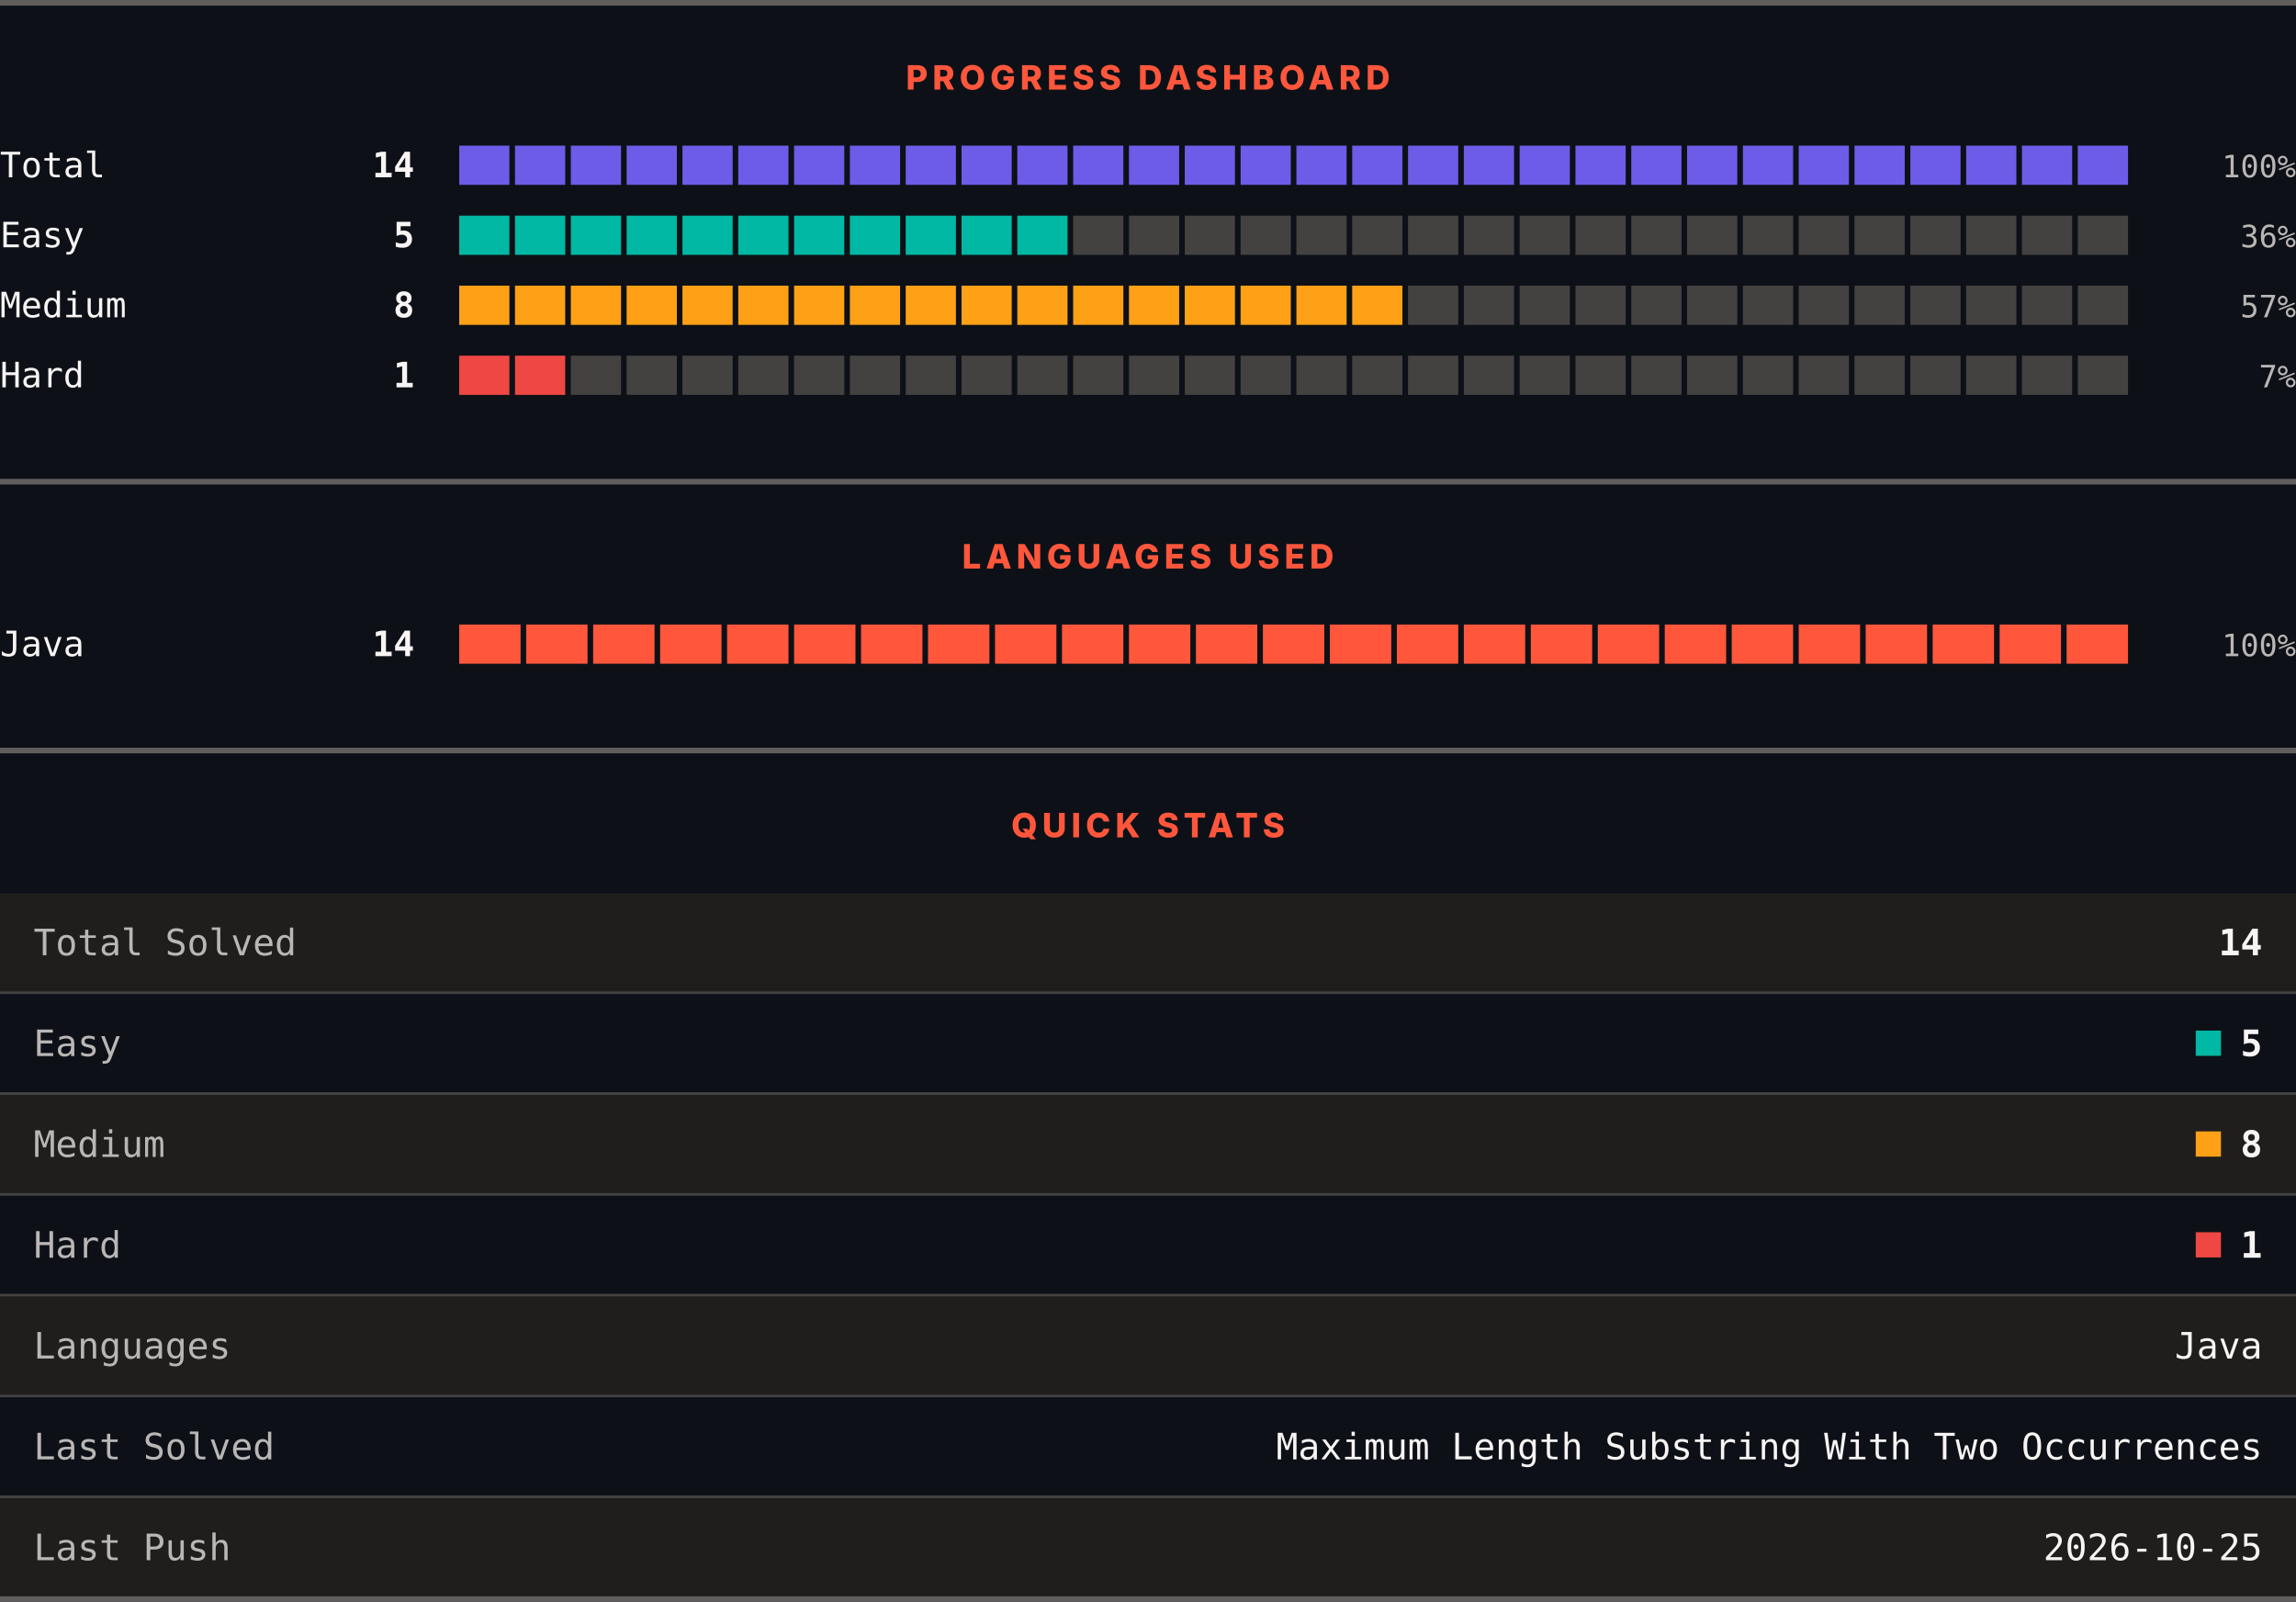
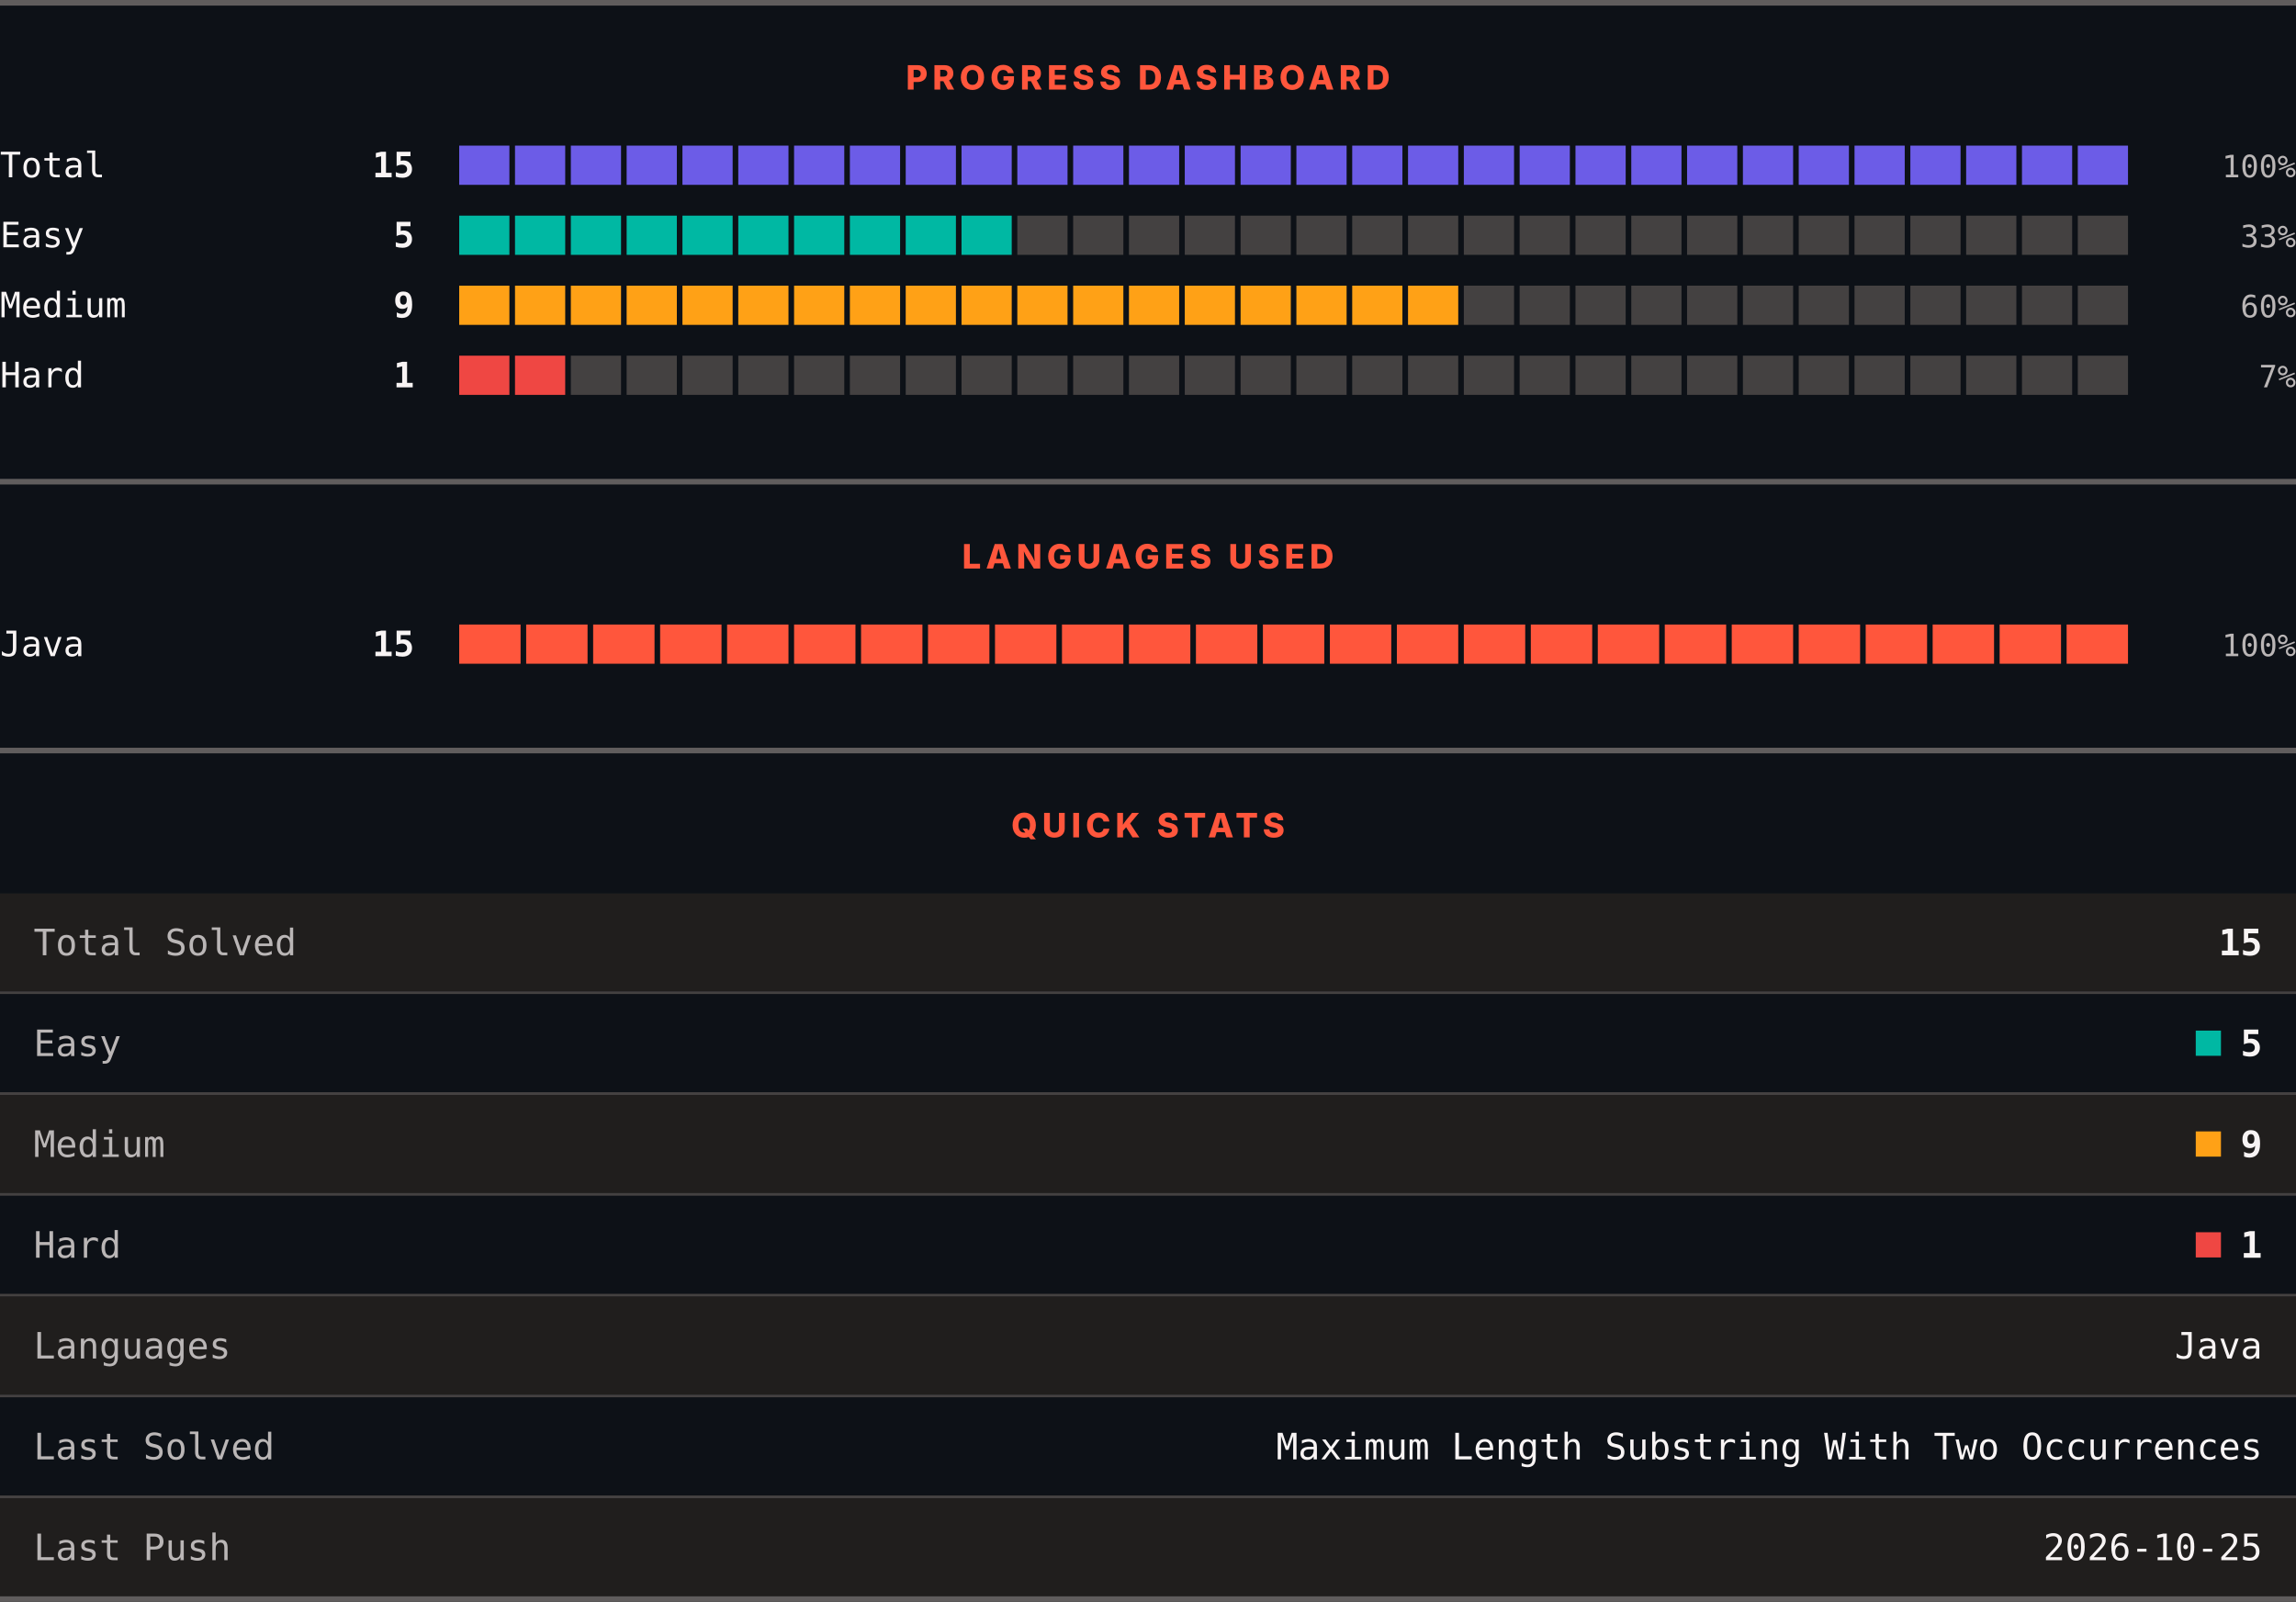
<svg xmlns="http://www.w3.org/2000/svg" width="820" height="572" viewBox="0 0 820 572" role="img" aria-label="LeetCode progress, languages and quick stats">
  <rect width="820" height="572" fill="#0d1117" />
  <rect x="0" y="0" width="820" height="2" fill="#605d5d" />
  <text x="410" y="32" text-anchor="middle" font-family="Archivo, system-ui, -apple-system, Segoe UI, sans-serif" font-size="12" font-weight="800" letter-spacing="1.68" fill="#ff563c">PROGRESS DASHBOARD</text>
  <text x="0" y="63.3" font-family="ui-monospace, SFMono-Regular, Menlo, Consolas, monospace" font-size="12.5" fill="#f8f4f4">Total</text>
-   <text x="148" y="63.3" text-anchor="end" font-family="ui-monospace, SFMono-Regular, Menlo, Consolas, monospace" font-size="12.5" font-weight="700" fill="#f8f4f4">14</text>
+   <text x="148" y="63.3" text-anchor="end" font-family="ui-monospace, SFMono-Regular, Menlo, Consolas, monospace" font-size="12.5" font-weight="700" fill="#f8f4f4">15</text>
  <rect x="164.00" y="52" width="17.93" height="14" fill="#6c5ce7" />
  <rect x="183.93" y="52" width="17.93" height="14" fill="#6c5ce7" />
  <rect x="203.87" y="52" width="17.93" height="14" fill="#6c5ce7" />
  <rect x="223.80" y="52" width="17.93" height="14" fill="#6c5ce7" />
  <rect x="243.73" y="52" width="17.93" height="14" fill="#6c5ce7" />
  <rect x="263.67" y="52" width="17.93" height="14" fill="#6c5ce7" />
  <rect x="283.60" y="52" width="17.93" height="14" fill="#6c5ce7" />
  <rect x="303.53" y="52" width="17.93" height="14" fill="#6c5ce7" />
  <rect x="323.47" y="52" width="17.93" height="14" fill="#6c5ce7" />
  <rect x="343.40" y="52" width="17.93" height="14" fill="#6c5ce7" />
  <rect x="363.33" y="52" width="17.93" height="14" fill="#6c5ce7" />
  <rect x="383.27" y="52" width="17.93" height="14" fill="#6c5ce7" />
  <rect x="403.20" y="52" width="17.93" height="14" fill="#6c5ce7" />
  <rect x="423.13" y="52" width="17.93" height="14" fill="#6c5ce7" />
  <rect x="443.07" y="52" width="17.93" height="14" fill="#6c5ce7" />
  <rect x="463.00" y="52" width="17.93" height="14" fill="#6c5ce7" />
  <rect x="482.93" y="52" width="17.93" height="14" fill="#6c5ce7" />
  <rect x="502.87" y="52" width="17.93" height="14" fill="#6c5ce7" />
  <rect x="522.80" y="52" width="17.93" height="14" fill="#6c5ce7" />
  <rect x="542.73" y="52" width="17.93" height="14" fill="#6c5ce7" />
  <rect x="562.67" y="52" width="17.93" height="14" fill="#6c5ce7" />
  <rect x="582.60" y="52" width="17.93" height="14" fill="#6c5ce7" />
  <rect x="602.53" y="52" width="17.93" height="14" fill="#6c5ce7" />
  <rect x="622.47" y="52" width="17.93" height="14" fill="#6c5ce7" />
  <rect x="642.40" y="52" width="17.93" height="14" fill="#6c5ce7" />
  <rect x="662.33" y="52" width="17.93" height="14" fill="#6c5ce7" />
  <rect x="682.27" y="52" width="17.93" height="14" fill="#6c5ce7" />
  <rect x="702.20" y="52" width="17.93" height="14" fill="#6c5ce7" />
  <rect x="722.13" y="52" width="17.93" height="14" fill="#6c5ce7" />
  <rect x="742.07" y="52" width="17.93" height="14" fill="#6c5ce7" />
  <text x="820" y="63.3" text-anchor="end" font-family="ui-monospace, SFMono-Regular, Menlo, Consolas, monospace" font-size="11" fill="#bab6b6">100%</text>
  <text x="0" y="88.3" font-family="ui-monospace, SFMono-Regular, Menlo, Consolas, monospace" font-size="12.5" fill="#f8f4f4">Easy</text>
  <text x="148" y="88.3" text-anchor="end" font-family="ui-monospace, SFMono-Regular, Menlo, Consolas, monospace" font-size="12.5" font-weight="700" fill="#f8f4f4">5</text>
  <rect x="164.00" y="77" width="17.93" height="14" fill="#00b8a3" />
  <rect x="183.93" y="77" width="17.93" height="14" fill="#00b8a3" />
  <rect x="203.87" y="77" width="17.93" height="14" fill="#00b8a3" />
  <rect x="223.80" y="77" width="17.93" height="14" fill="#00b8a3" />
  <rect x="243.73" y="77" width="17.93" height="14" fill="#00b8a3" />
  <rect x="263.67" y="77" width="17.93" height="14" fill="#00b8a3" />
  <rect x="283.60" y="77" width="17.93" height="14" fill="#00b8a3" />
  <rect x="303.53" y="77" width="17.93" height="14" fill="#00b8a3" />
  <rect x="323.47" y="77" width="17.93" height="14" fill="#00b8a3" />
  <rect x="343.40" y="77" width="17.93" height="14" fill="#00b8a3" />
-   <rect x="363.33" y="77" width="17.93" height="14" fill="#00b8a3" />
+   <rect x="363.33" y="77" width="17.93" height="14" fill="#444141" />
  <rect x="383.27" y="77" width="17.93" height="14" fill="#444141" />
  <rect x="403.20" y="77" width="17.93" height="14" fill="#444141" />
  <rect x="423.13" y="77" width="17.93" height="14" fill="#444141" />
  <rect x="443.07" y="77" width="17.93" height="14" fill="#444141" />
  <rect x="463.00" y="77" width="17.93" height="14" fill="#444141" />
  <rect x="482.93" y="77" width="17.93" height="14" fill="#444141" />
  <rect x="502.87" y="77" width="17.93" height="14" fill="#444141" />
  <rect x="522.80" y="77" width="17.93" height="14" fill="#444141" />
  <rect x="542.73" y="77" width="17.93" height="14" fill="#444141" />
  <rect x="562.67" y="77" width="17.93" height="14" fill="#444141" />
  <rect x="582.60" y="77" width="17.93" height="14" fill="#444141" />
  <rect x="602.53" y="77" width="17.93" height="14" fill="#444141" />
  <rect x="622.47" y="77" width="17.93" height="14" fill="#444141" />
  <rect x="642.40" y="77" width="17.93" height="14" fill="#444141" />
  <rect x="662.33" y="77" width="17.93" height="14" fill="#444141" />
  <rect x="682.27" y="77" width="17.93" height="14" fill="#444141" />
  <rect x="702.20" y="77" width="17.93" height="14" fill="#444141" />
  <rect x="722.13" y="77" width="17.93" height="14" fill="#444141" />
  <rect x="742.07" y="77" width="17.93" height="14" fill="#444141" />
-   <text x="820" y="88.3" text-anchor="end" font-family="ui-monospace, SFMono-Regular, Menlo, Consolas, monospace" font-size="11" fill="#bab6b6">36%</text>
+   <text x="820" y="88.3" text-anchor="end" font-family="ui-monospace, SFMono-Regular, Menlo, Consolas, monospace" font-size="11" fill="#bab6b6">33%</text>
  <text x="0" y="113.3" font-family="ui-monospace, SFMono-Regular, Menlo, Consolas, monospace" font-size="12.5" fill="#f8f4f4">Medium</text>
-   <text x="148" y="113.3" text-anchor="end" font-family="ui-monospace, SFMono-Regular, Menlo, Consolas, monospace" font-size="12.5" font-weight="700" fill="#f8f4f4">8</text>
+   <text x="148" y="113.3" text-anchor="end" font-family="ui-monospace, SFMono-Regular, Menlo, Consolas, monospace" font-size="12.5" font-weight="700" fill="#f8f4f4">9</text>
  <rect x="164.00" y="102" width="17.93" height="14" fill="#ffa116" />
  <rect x="183.93" y="102" width="17.93" height="14" fill="#ffa116" />
  <rect x="203.87" y="102" width="17.93" height="14" fill="#ffa116" />
  <rect x="223.80" y="102" width="17.93" height="14" fill="#ffa116" />
  <rect x="243.73" y="102" width="17.93" height="14" fill="#ffa116" />
  <rect x="263.67" y="102" width="17.93" height="14" fill="#ffa116" />
  <rect x="283.60" y="102" width="17.93" height="14" fill="#ffa116" />
  <rect x="303.53" y="102" width="17.93" height="14" fill="#ffa116" />
  <rect x="323.47" y="102" width="17.93" height="14" fill="#ffa116" />
  <rect x="343.40" y="102" width="17.93" height="14" fill="#ffa116" />
  <rect x="363.33" y="102" width="17.93" height="14" fill="#ffa116" />
  <rect x="383.27" y="102" width="17.93" height="14" fill="#ffa116" />
  <rect x="403.20" y="102" width="17.93" height="14" fill="#ffa116" />
  <rect x="423.13" y="102" width="17.93" height="14" fill="#ffa116" />
  <rect x="443.07" y="102" width="17.93" height="14" fill="#ffa116" />
  <rect x="463.00" y="102" width="17.93" height="14" fill="#ffa116" />
  <rect x="482.93" y="102" width="17.93" height="14" fill="#ffa116" />
-   <rect x="502.87" y="102" width="17.93" height="14" fill="#444141" />
+   <rect x="502.87" y="102" width="17.93" height="14" fill="#ffa116" />
  <rect x="522.80" y="102" width="17.93" height="14" fill="#444141" />
  <rect x="542.73" y="102" width="17.93" height="14" fill="#444141" />
  <rect x="562.67" y="102" width="17.93" height="14" fill="#444141" />
  <rect x="582.60" y="102" width="17.93" height="14" fill="#444141" />
  <rect x="602.53" y="102" width="17.93" height="14" fill="#444141" />
  <rect x="622.47" y="102" width="17.93" height="14" fill="#444141" />
  <rect x="642.40" y="102" width="17.93" height="14" fill="#444141" />
  <rect x="662.33" y="102" width="17.93" height="14" fill="#444141" />
  <rect x="682.27" y="102" width="17.93" height="14" fill="#444141" />
  <rect x="702.20" y="102" width="17.93" height="14" fill="#444141" />
  <rect x="722.13" y="102" width="17.93" height="14" fill="#444141" />
  <rect x="742.07" y="102" width="17.93" height="14" fill="#444141" />
-   <text x="820" y="113.3" text-anchor="end" font-family="ui-monospace, SFMono-Regular, Menlo, Consolas, monospace" font-size="11" fill="#bab6b6">57%</text>
+   <text x="820" y="113.3" text-anchor="end" font-family="ui-monospace, SFMono-Regular, Menlo, Consolas, monospace" font-size="11" fill="#bab6b6">60%</text>
  <text x="0" y="138.3" font-family="ui-monospace, SFMono-Regular, Menlo, Consolas, monospace" font-size="12.5" fill="#f8f4f4">Hard</text>
  <text x="148" y="138.3" text-anchor="end" font-family="ui-monospace, SFMono-Regular, Menlo, Consolas, monospace" font-size="12.5" font-weight="700" fill="#f8f4f4">1</text>
  <rect x="164.00" y="127" width="17.93" height="14" fill="#ef4743" />
  <rect x="183.93" y="127" width="17.93" height="14" fill="#ef4743" />
  <rect x="203.87" y="127" width="17.93" height="14" fill="#444141" />
  <rect x="223.80" y="127" width="17.93" height="14" fill="#444141" />
  <rect x="243.73" y="127" width="17.93" height="14" fill="#444141" />
  <rect x="263.67" y="127" width="17.93" height="14" fill="#444141" />
  <rect x="283.60" y="127" width="17.93" height="14" fill="#444141" />
  <rect x="303.53" y="127" width="17.93" height="14" fill="#444141" />
  <rect x="323.47" y="127" width="17.93" height="14" fill="#444141" />
  <rect x="343.40" y="127" width="17.93" height="14" fill="#444141" />
  <rect x="363.33" y="127" width="17.93" height="14" fill="#444141" />
  <rect x="383.27" y="127" width="17.93" height="14" fill="#444141" />
  <rect x="403.20" y="127" width="17.93" height="14" fill="#444141" />
  <rect x="423.13" y="127" width="17.93" height="14" fill="#444141" />
  <rect x="443.07" y="127" width="17.93" height="14" fill="#444141" />
  <rect x="463.00" y="127" width="17.93" height="14" fill="#444141" />
  <rect x="482.93" y="127" width="17.93" height="14" fill="#444141" />
  <rect x="502.87" y="127" width="17.93" height="14" fill="#444141" />
  <rect x="522.80" y="127" width="17.93" height="14" fill="#444141" />
  <rect x="542.73" y="127" width="17.93" height="14" fill="#444141" />
  <rect x="562.67" y="127" width="17.93" height="14" fill="#444141" />
  <rect x="582.60" y="127" width="17.93" height="14" fill="#444141" />
  <rect x="602.53" y="127" width="17.93" height="14" fill="#444141" />
  <rect x="622.47" y="127" width="17.93" height="14" fill="#444141" />
  <rect x="642.40" y="127" width="17.93" height="14" fill="#444141" />
  <rect x="662.33" y="127" width="17.93" height="14" fill="#444141" />
  <rect x="682.27" y="127" width="17.93" height="14" fill="#444141" />
  <rect x="702.20" y="127" width="17.93" height="14" fill="#444141" />
  <rect x="722.13" y="127" width="17.93" height="14" fill="#444141" />
  <rect x="742.07" y="127" width="17.93" height="14" fill="#444141" />
  <text x="820" y="138.3" text-anchor="end" font-family="ui-monospace, SFMono-Regular, Menlo, Consolas, monospace" font-size="11" fill="#bab6b6">7%</text>
  <rect x="0" y="171" width="820" height="2" fill="#605d5d" />
  <text x="410" y="203" text-anchor="middle" font-family="Archivo, system-ui, -apple-system, Segoe UI, sans-serif" font-size="12" font-weight="800" letter-spacing="1.68" fill="#ff563c">LANGUAGES USED</text>
  <text x="0" y="234.3" font-family="ui-monospace, SFMono-Regular, Menlo, Consolas, monospace" font-size="12.5" fill="#f8f4f4">Java</text>
-   <text x="148" y="234.3" text-anchor="end" font-family="ui-monospace, SFMono-Regular, Menlo, Consolas, monospace" font-size="12.5" font-weight="700" fill="#f8f4f4">14</text>
+   <text x="148" y="234.3" text-anchor="end" font-family="ui-monospace, SFMono-Regular, Menlo, Consolas, monospace" font-size="12.5" font-weight="700" fill="#f8f4f4">15</text>
  <rect x="164.00" y="223" width="21.92" height="14" fill="#ff563c" />
  <rect x="187.92" y="223" width="21.92" height="14" fill="#ff563c" />
  <rect x="211.84" y="223" width="21.92" height="14" fill="#ff563c" />
  <rect x="235.76" y="223" width="21.92" height="14" fill="#ff563c" />
  <rect x="259.68" y="223" width="21.92" height="14" fill="#ff563c" />
  <rect x="283.60" y="223" width="21.92" height="14" fill="#ff563c" />
  <rect x="307.52" y="223" width="21.92" height="14" fill="#ff563c" />
  <rect x="331.44" y="223" width="21.92" height="14" fill="#ff563c" />
  <rect x="355.36" y="223" width="21.92" height="14" fill="#ff563c" />
  <rect x="379.28" y="223" width="21.92" height="14" fill="#ff563c" />
  <rect x="403.20" y="223" width="21.92" height="14" fill="#ff563c" />
  <rect x="427.12" y="223" width="21.92" height="14" fill="#ff563c" />
  <rect x="451.04" y="223" width="21.92" height="14" fill="#ff563c" />
  <rect x="474.96" y="223" width="21.92" height="14" fill="#ff563c" />
  <rect x="498.88" y="223" width="21.92" height="14" fill="#ff563c" />
  <rect x="522.80" y="223" width="21.92" height="14" fill="#ff563c" />
  <rect x="546.72" y="223" width="21.92" height="14" fill="#ff563c" />
  <rect x="570.64" y="223" width="21.92" height="14" fill="#ff563c" />
  <rect x="594.56" y="223" width="21.92" height="14" fill="#ff563c" />
  <rect x="618.48" y="223" width="21.92" height="14" fill="#ff563c" />
  <rect x="642.40" y="223" width="21.92" height="14" fill="#ff563c" />
  <rect x="666.32" y="223" width="21.92" height="14" fill="#ff563c" />
  <rect x="690.24" y="223" width="21.92" height="14" fill="#ff563c" />
  <rect x="714.16" y="223" width="21.92" height="14" fill="#ff563c" />
  <rect x="738.08" y="223" width="21.92" height="14" fill="#ff563c" />
  <text x="820" y="234.3" text-anchor="end" font-family="ui-monospace, SFMono-Regular, Menlo, Consolas, monospace" font-size="11" fill="#bab6b6">100%</text>
  <rect x="0" y="267" width="820" height="2" fill="#605d5d" />
  <text x="410" y="299" text-anchor="middle" font-family="Archivo, system-ui, -apple-system, Segoe UI, sans-serif" font-size="12" font-weight="800" letter-spacing="1.68" fill="#ff563c">QUICK STATS</text>
  <rect x="0" y="319" width="820" height="35" fill="#201e1d" />
  <text x="12" y="341.1" font-family="ui-monospace, SFMono-Regular, Menlo, Consolas, monospace" font-size="13" fill="#bab6b6">Total Solved</text>
-   <text x="808" y="341.1" text-anchor="end" font-family="ui-monospace, SFMono-Regular, Menlo, Consolas, monospace" font-size="13" font-weight="700" fill="#f8f4f4">14</text>
+   <text x="808" y="341.1" text-anchor="end" font-family="ui-monospace, SFMono-Regular, Menlo, Consolas, monospace" font-size="13" font-weight="700" fill="#f8f4f4">15</text>
  <rect x="0" y="354" width="820" height="1" fill="#444141" />
  <rect x="0" y="355" width="820" height="35" fill="#0d1117" />
  <text x="12" y="377.1" font-family="ui-monospace, SFMono-Regular, Menlo, Consolas, monospace" font-size="13" fill="#bab6b6">Easy</text>
  <rect x="784.2" y="368" width="9" height="9" fill="#00b8a3" />
  <text x="808" y="377.1" text-anchor="end" font-family="ui-monospace, SFMono-Regular, Menlo, Consolas, monospace" font-size="13" font-weight="700" fill="#f8f4f4">5</text>
  <rect x="0" y="390" width="820" height="1" fill="#444141" />
  <rect x="0" y="391" width="820" height="35" fill="#201e1d" />
  <text x="12" y="413.1" font-family="ui-monospace, SFMono-Regular, Menlo, Consolas, monospace" font-size="13" fill="#bab6b6">Medium</text>
  <rect x="784.2" y="404" width="9" height="9" fill="#ffa116" />
-   <text x="808" y="413.1" text-anchor="end" font-family="ui-monospace, SFMono-Regular, Menlo, Consolas, monospace" font-size="13" font-weight="700" fill="#f8f4f4">8</text>
+   <text x="808" y="413.1" text-anchor="end" font-family="ui-monospace, SFMono-Regular, Menlo, Consolas, monospace" font-size="13" font-weight="700" fill="#f8f4f4">9</text>
  <rect x="0" y="426" width="820" height="1" fill="#444141" />
  <rect x="0" y="427" width="820" height="35" fill="#0d1117" />
  <text x="12" y="449.1" font-family="ui-monospace, SFMono-Regular, Menlo, Consolas, monospace" font-size="13" fill="#bab6b6">Hard</text>
  <rect x="784.2" y="440" width="9" height="9" fill="#ef4743" />
  <text x="808" y="449.1" text-anchor="end" font-family="ui-monospace, SFMono-Regular, Menlo, Consolas, monospace" font-size="13" font-weight="700" fill="#f8f4f4">1</text>
  <rect x="0" y="462" width="820" height="1" fill="#444141" />
  <rect x="0" y="463" width="820" height="35" fill="#201e1d" />
  <text x="12" y="485.1" font-family="ui-monospace, SFMono-Regular, Menlo, Consolas, monospace" font-size="13" fill="#bab6b6">Languages</text>
  <text x="808" y="485.1" text-anchor="end" font-family="ui-monospace, SFMono-Regular, Menlo, Consolas, monospace" font-size="13" fill="#f8f4f4">Java</text>
  <rect x="0" y="498" width="820" height="1" fill="#444141" />
  <rect x="0" y="499" width="820" height="35" fill="#0d1117" />
  <text x="12" y="521.1" font-family="ui-monospace, SFMono-Regular, Menlo, Consolas, monospace" font-size="13" fill="#bab6b6">Last Solved</text>
  <text x="808" y="521.1" text-anchor="end" font-family="ui-monospace, SFMono-Regular, Menlo, Consolas, monospace" font-size="13" fill="#f8f4f4">Maximum Length Substring With Two Occurrences</text>
  <rect x="0" y="534" width="820" height="1" fill="#444141" />
  <rect x="0" y="535" width="820" height="35" fill="#201e1d" />
  <text x="12" y="557.1" font-family="ui-monospace, SFMono-Regular, Menlo, Consolas, monospace" font-size="13" fill="#bab6b6">Last Push</text>
  <text x="808" y="557.1" text-anchor="end" font-family="ui-monospace, SFMono-Regular, Menlo, Consolas, monospace" font-size="13" fill="#f8f4f4">2026-10-25</text>
  <rect x="0" y="570" width="820" height="2" fill="#605d5d" />
</svg>
